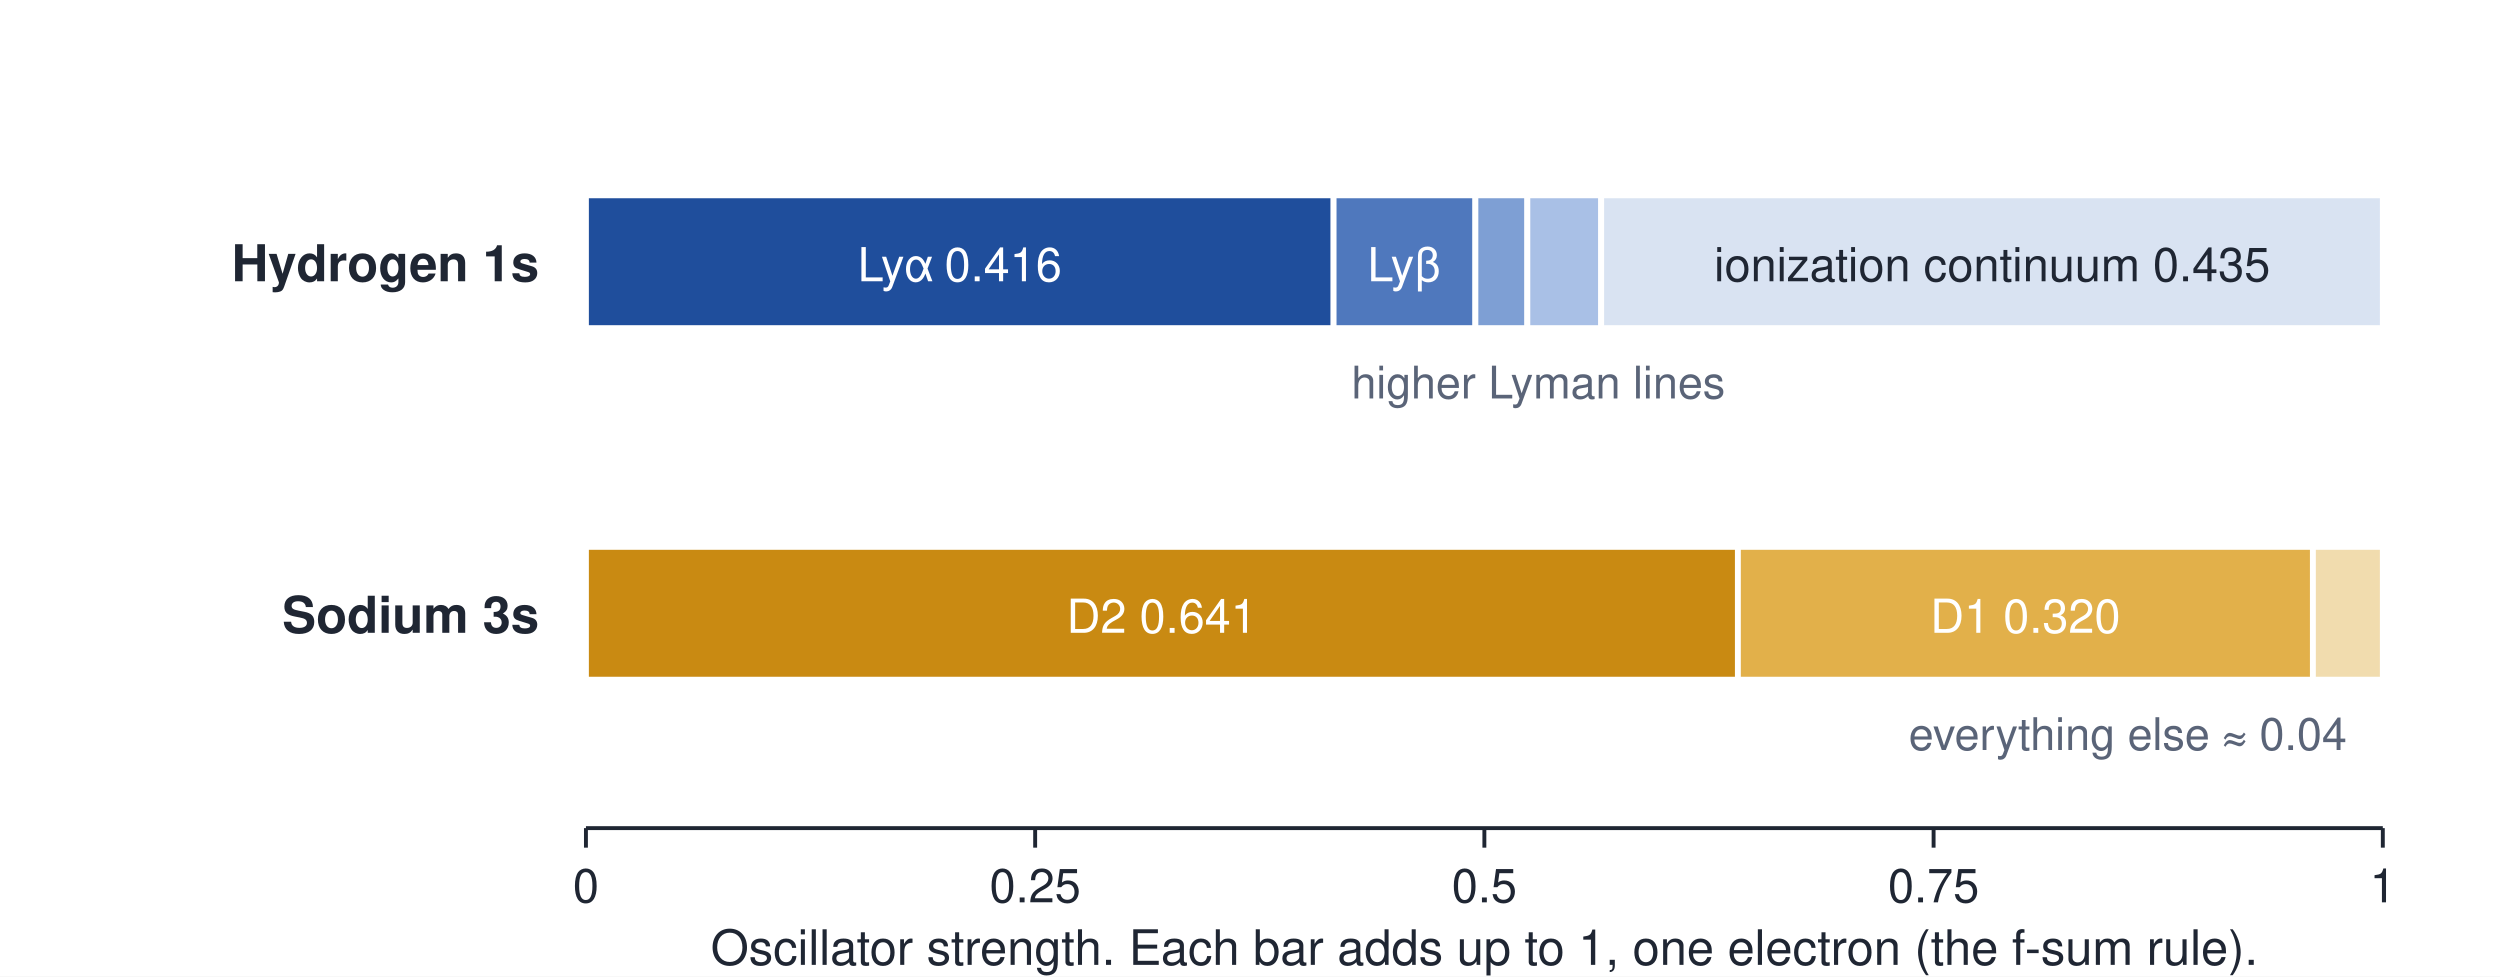
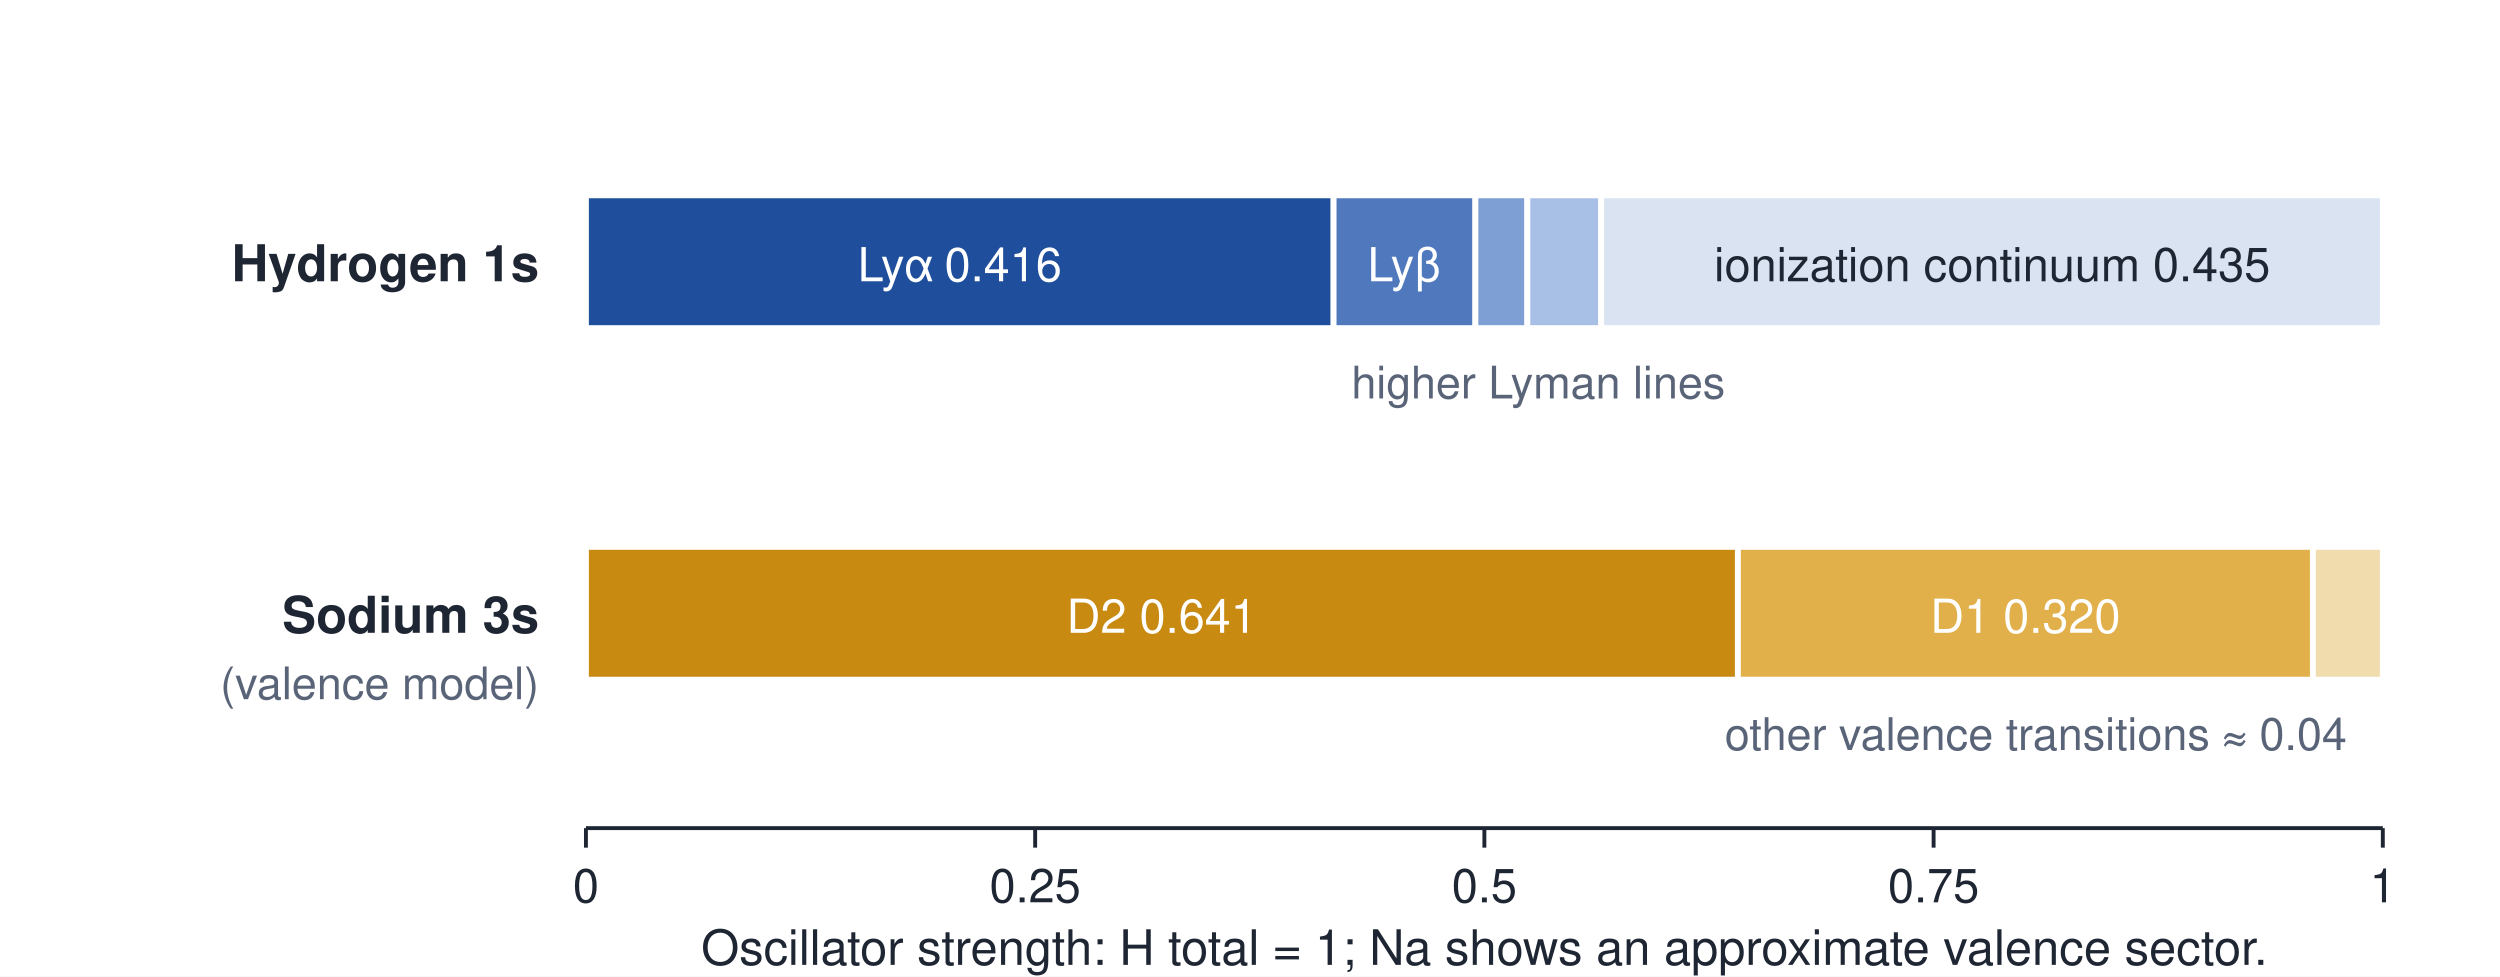
<svg xmlns="http://www.w3.org/2000/svg" viewBox="0 0 640 250" width="640" height="250" font-family="Helvetica, Arial, sans-serif">
  <rect width="640" height="250" fill="#ffffff" />
  <text x="138" y="72" font-size="13" text-anchor="end" font-weight="bold" fill="#1f2633">Hydrogen 1s</text>
  <rect x="150.0" y="50" width="191.4" height="34" fill="#1f4e9c" stroke="#ffffff" stroke-width="1.5" />
  <text x="245.7" y="72" font-size="12" text-anchor="middle" fill="#fff">Lyα 0.416</text>
  <rect x="341.4" y="50" width="36.3" height="34" fill="#4f78bd" stroke="#ffffff" stroke-width="1.5" />
  <text x="359.5" y="72" font-size="12" text-anchor="middle" fill="#fff">Lyβ</text>
  <rect x="377.7" y="50" width="13.3" height="34" fill="#7e9fd4" stroke="#ffffff" stroke-width="1.5" />
  <rect x="391.0" y="50" width="18.9" height="34" fill="#a9c0e6" stroke="#ffffff" stroke-width="1.5" />
  <rect x="409.9" y="50" width="200.1" height="34" fill="#d9e3f2" stroke="#ffffff" stroke-width="1.5" />
  <text x="510.0" y="72" font-size="12" text-anchor="middle" fill="#1f2633">ionization continuum 0.435</text>
  <text x="138" y="162" font-size="13" text-anchor="end" font-weight="bold" fill="#1f2633">Sodium 3s</text>
+   <text x="138" y="179" font-size="11.5" text-anchor="end" fill="#5a6478">(valence model)</text>
  <rect x="150.0" y="140" width="294.9" height="34" fill="#c98a12" stroke="#ffffff" stroke-width="1.5" />
  <text x="297.4" y="162" font-size="12" text-anchor="middle" fill="#fff">D2 0.641</text>
  <rect x="444.9" y="140" width="147.2" height="34" fill="#e2b04a" stroke="#ffffff" stroke-width="1.5" />
  <text x="518.5" y="162" font-size="12" text-anchor="middle" fill="#fff">D1 0.320</text>
  <rect x="592.1" y="140" width="17.9" height="34" fill="#f1dcae" stroke="#ffffff" stroke-width="1.5" />
  <text x="393.8" y="102" font-size="11.5" text-anchor="middle" fill="#5a6478">higher Lyman lines</text>
-   <text x="600.8" y="192" font-size="11.5" text-anchor="end" fill="#5a6478">everything else ≈ 0.04</text>
+   <text x="600.8" y="192" font-size="11.5" text-anchor="end" fill="#5a6478">other valence transitions ≈ 0.04</text>
  <line x1="150.0" y1="212" x2="150.0" y2="217" stroke="#1f2633" />
  <text x="150.0" y="231" font-size="12" text-anchor="middle" fill="#1f2633">0</text>
  <line x1="265.0" y1="212" x2="265.0" y2="217" stroke="#1f2633" />
  <text x="265.0" y="231" font-size="12" text-anchor="middle" fill="#1f2633">0.25</text>
  <line x1="380.0" y1="212" x2="380.0" y2="217" stroke="#1f2633" />
  <text x="380.0" y="231" font-size="12" text-anchor="middle" fill="#1f2633">0.5</text>
  <line x1="495.0" y1="212" x2="495.0" y2="217" stroke="#1f2633" />
  <text x="495.0" y="231" font-size="12" text-anchor="middle" fill="#1f2633">0.75</text>
  <line x1="610.0" y1="212" x2="610.0" y2="217" stroke="#1f2633" />
  <text x="610.0" y="231" font-size="12" text-anchor="middle" fill="#1f2633">1</text>
  <line x1="150" y1="212" x2="610" y2="212" stroke="#1f2633" />
-   <text x="380.0" y="247" font-size="12.5" text-anchor="middle" fill="#1f2633">Oscillator strength. Each bar adds up to 1, one electron (the f-sum rule).</text>
+   <text x="380.0" y="247" font-size="12.5" text-anchor="middle" fill="#1f2633">Oscillator strength: H total = 1; Na shows an approximate valence sector.</text>
</svg>
